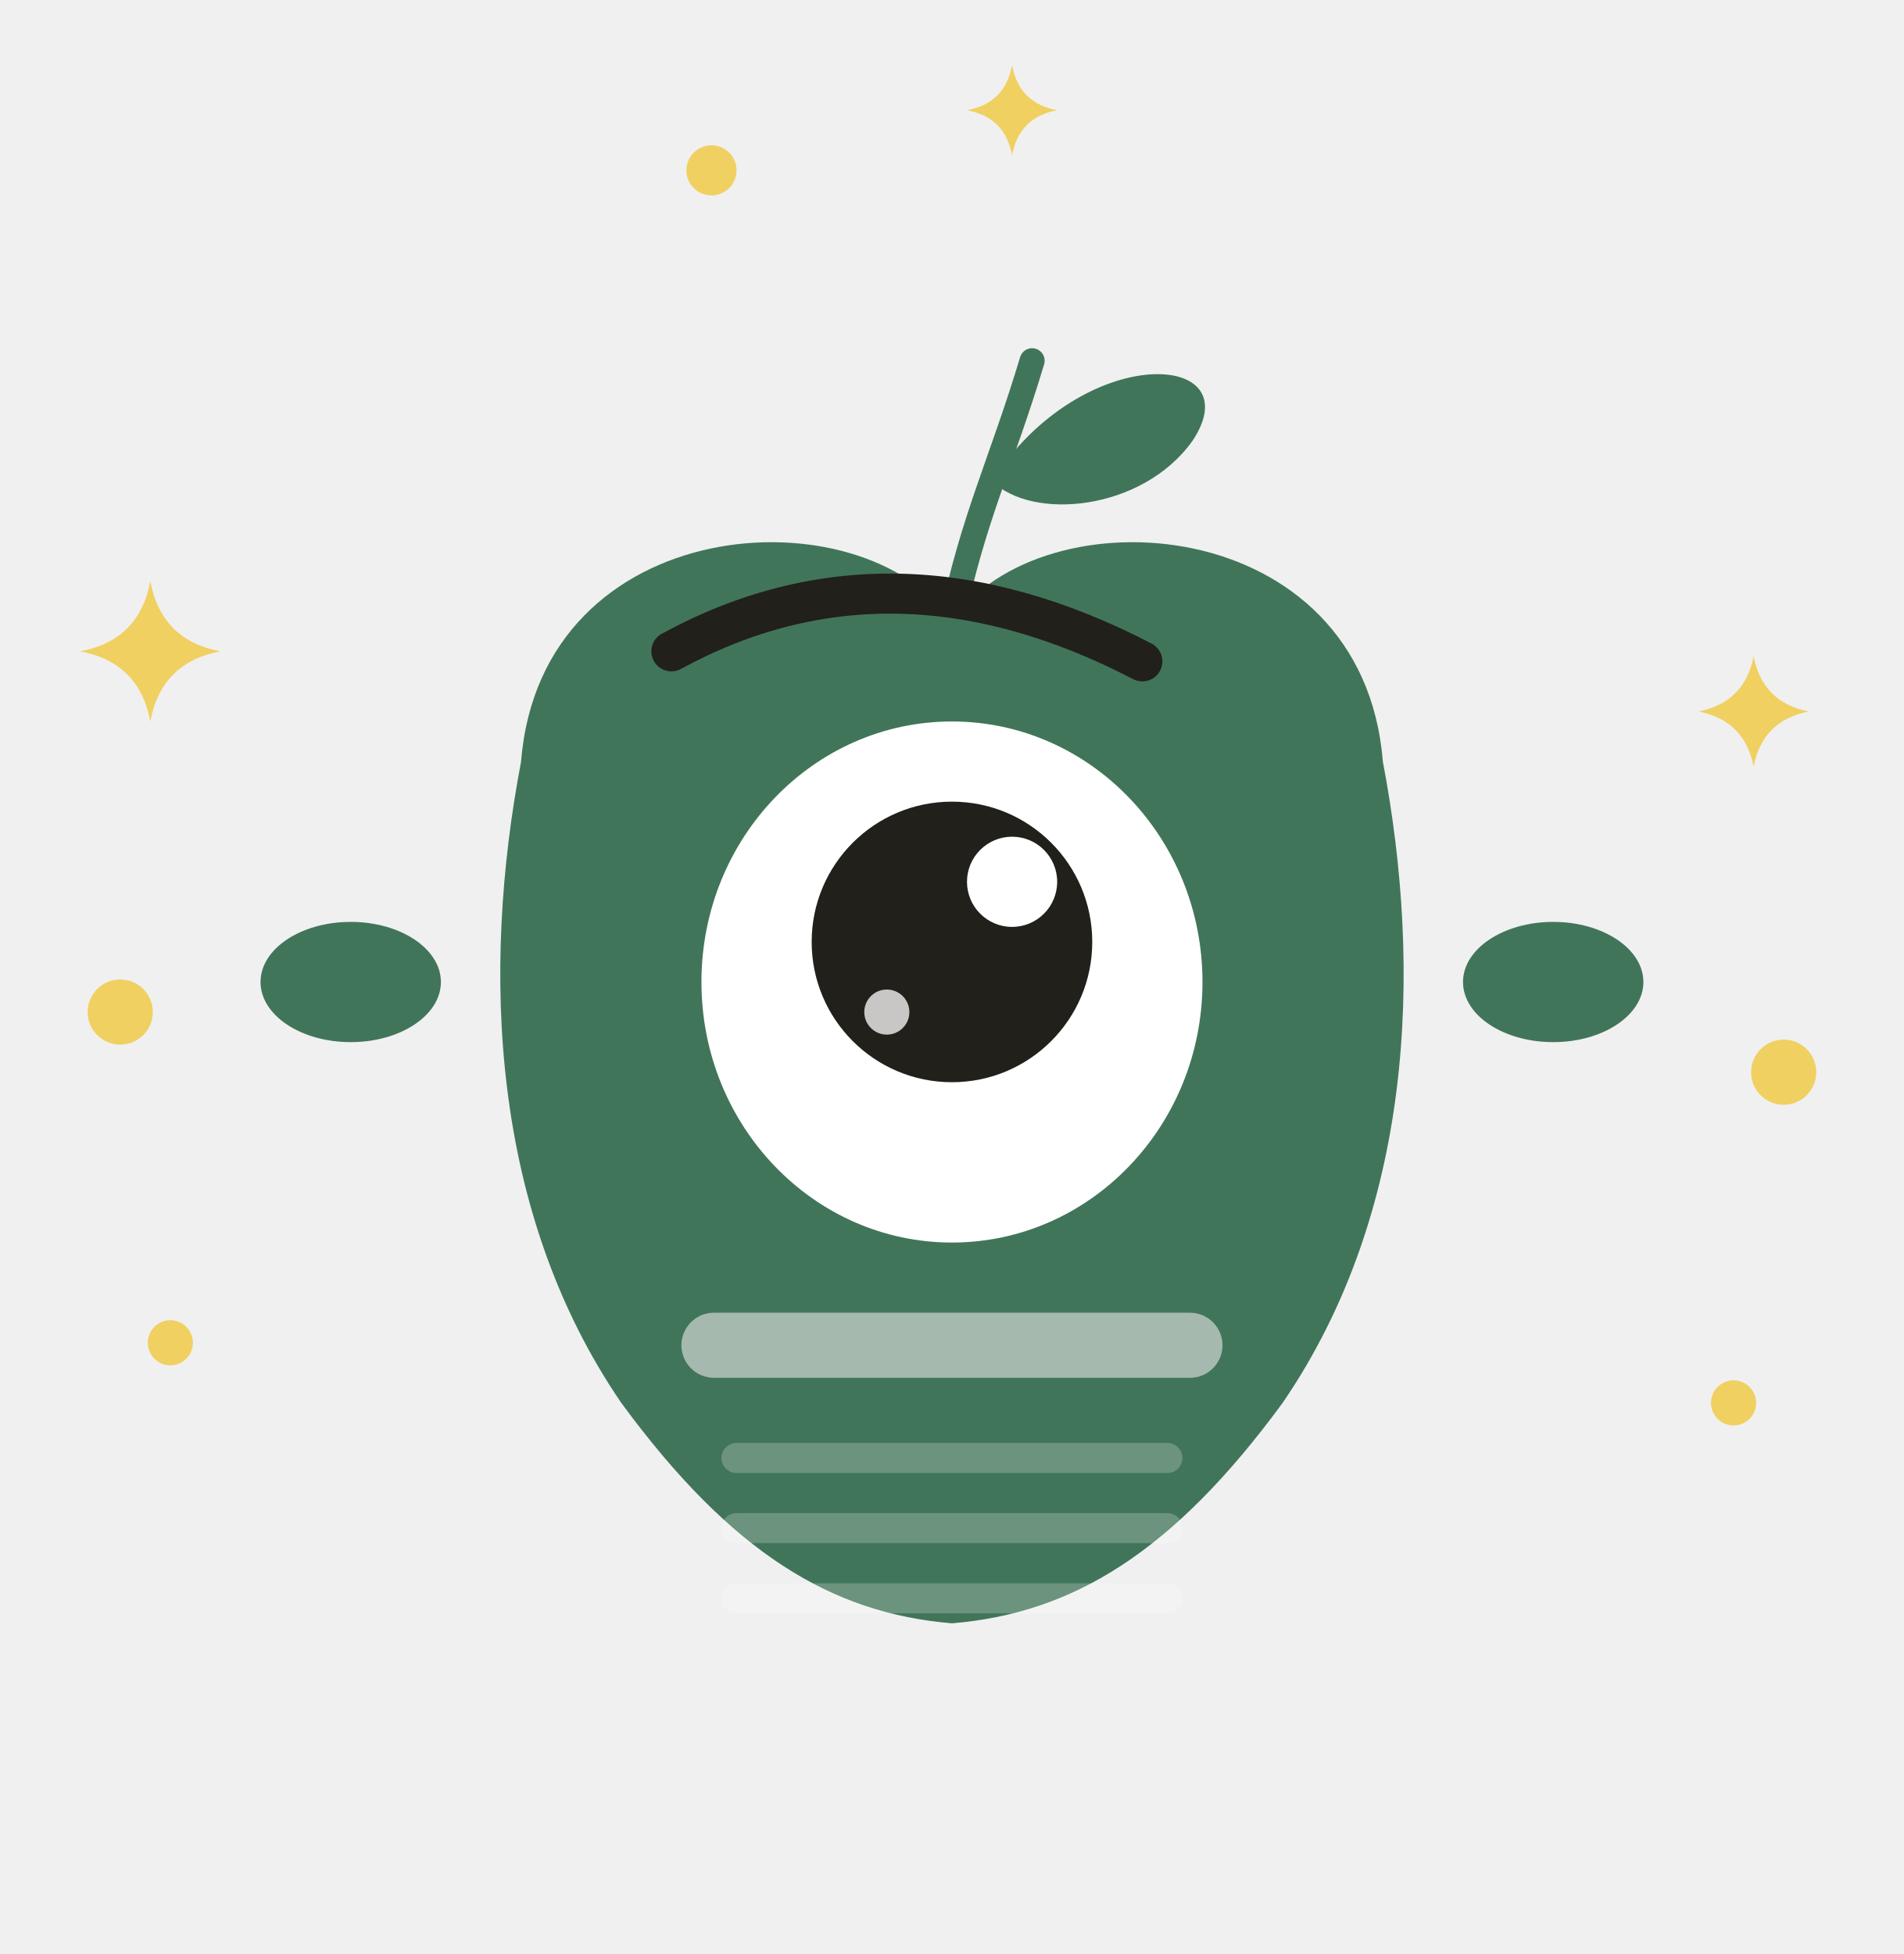
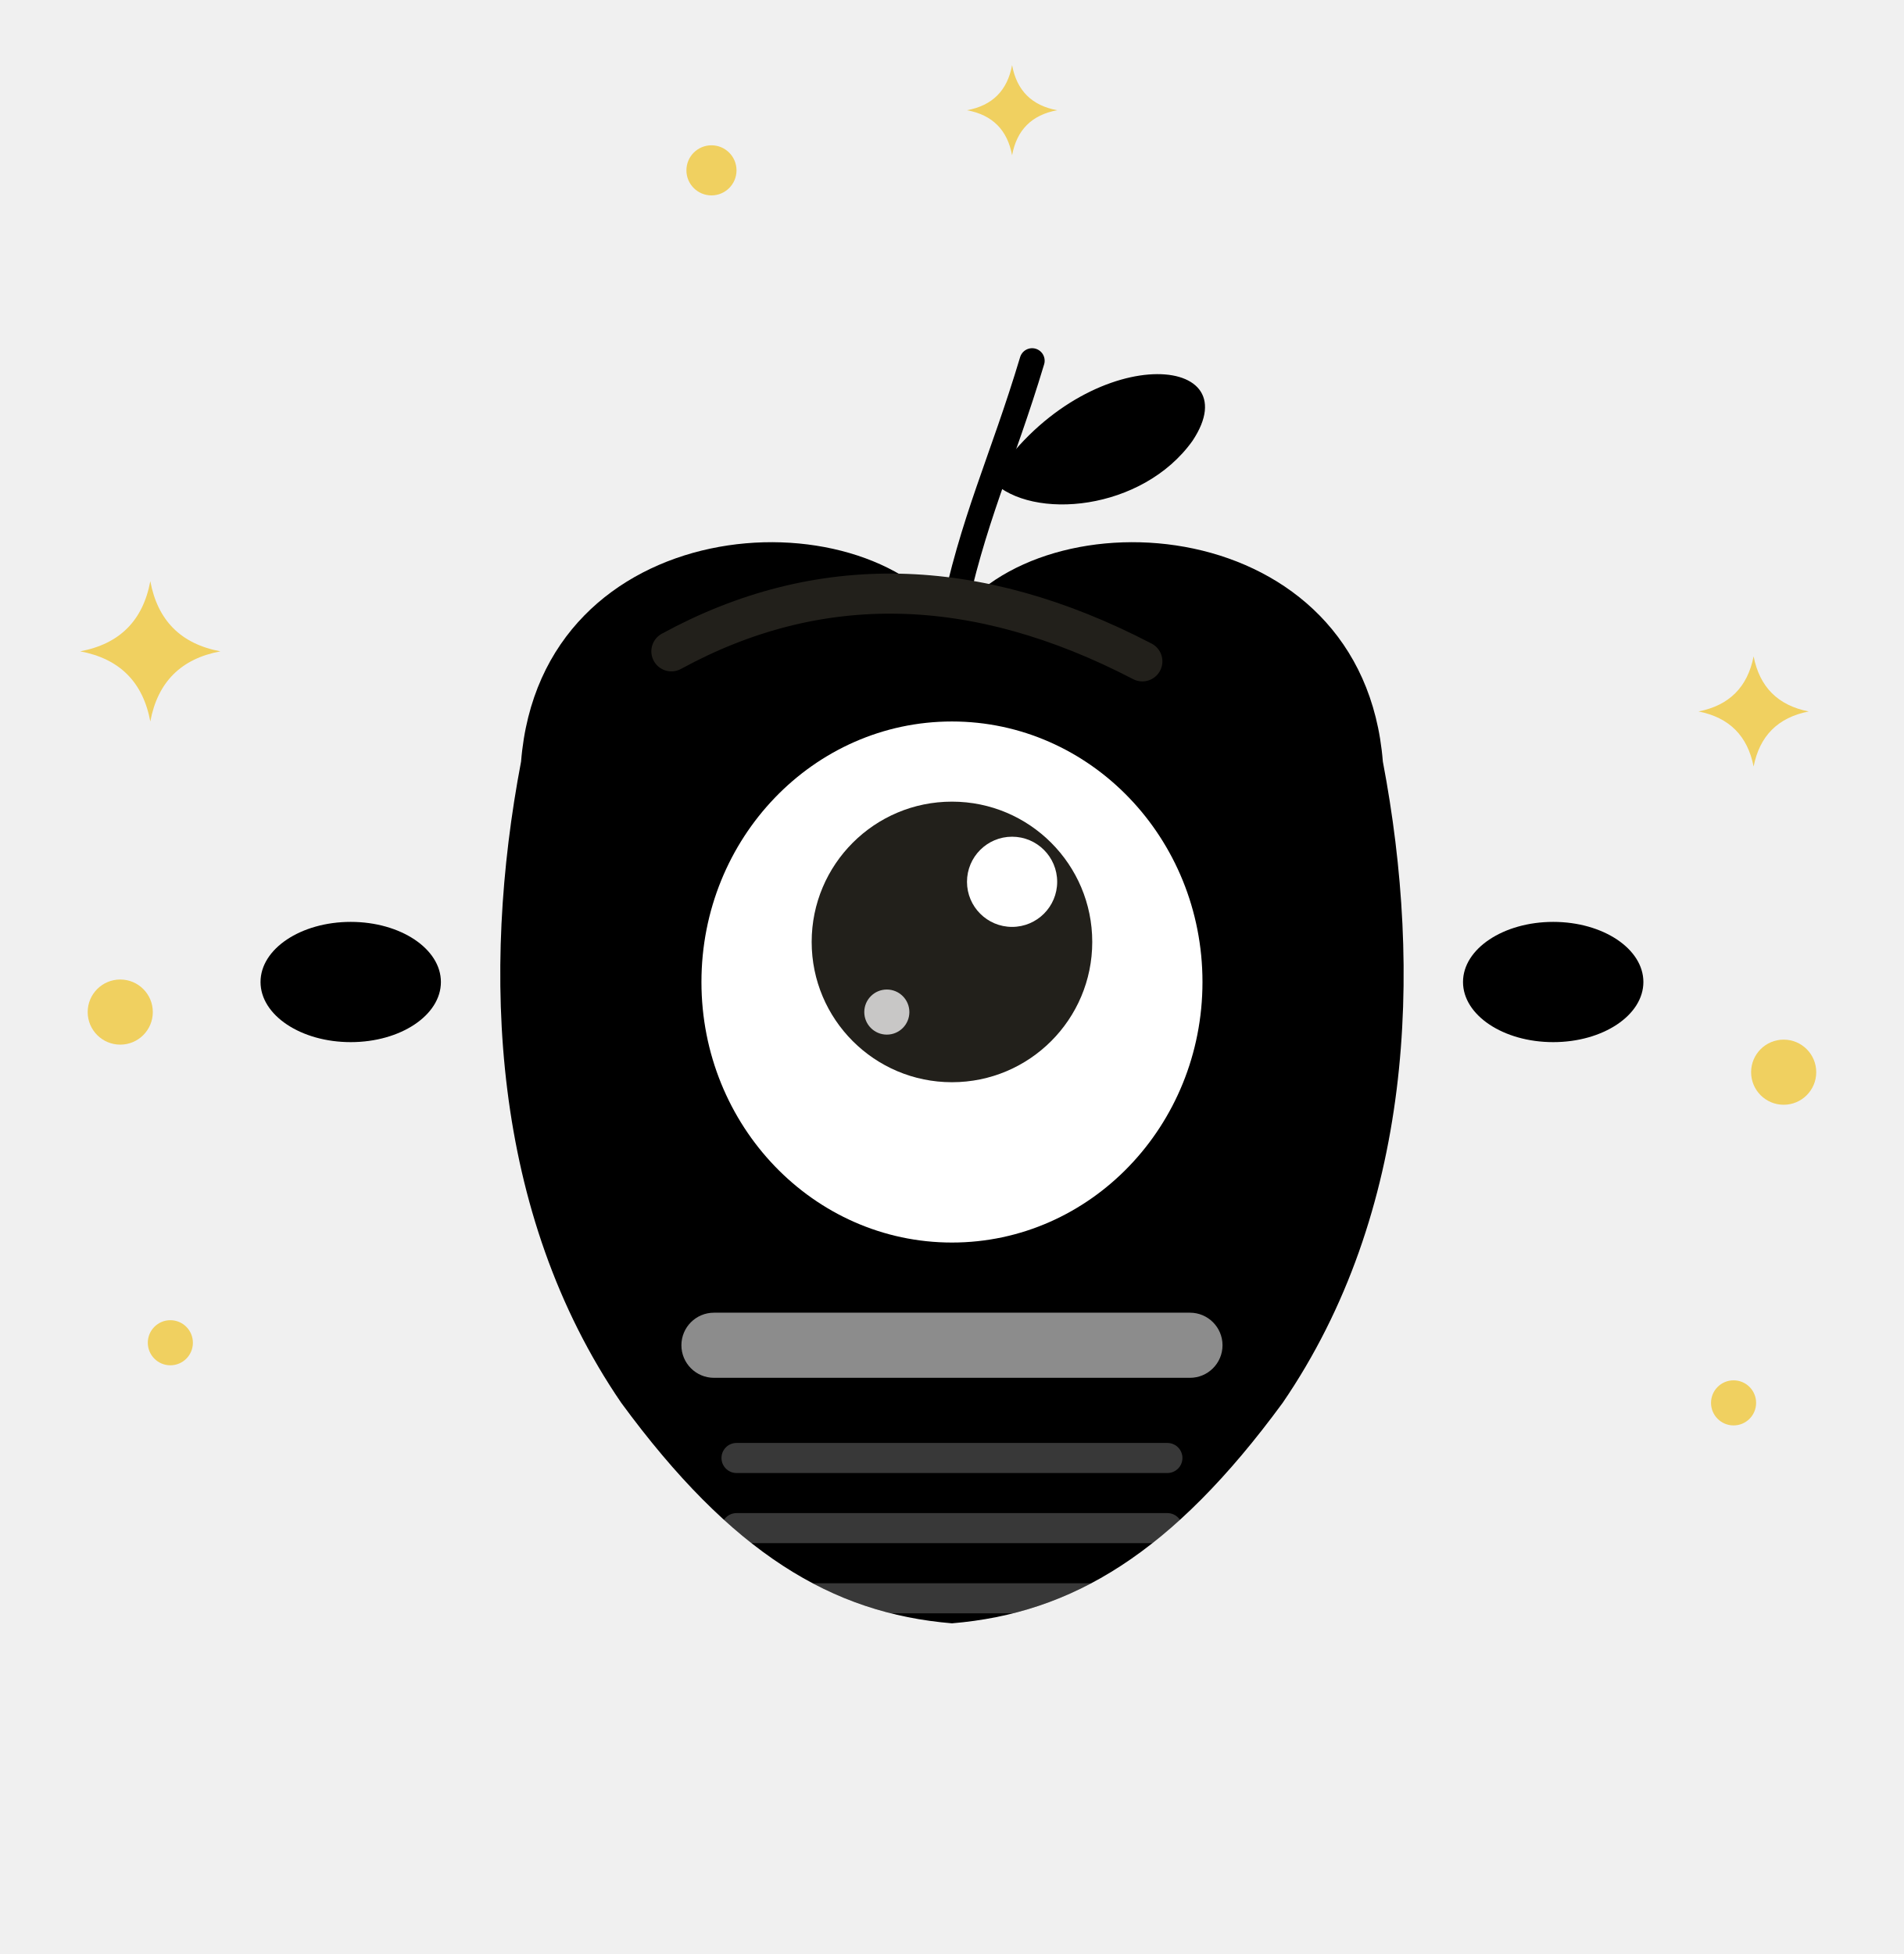
<svg xmlns="http://www.w3.org/2000/svg" viewBox="-90 -90 380 390" overflow="visible">
  <style>
    @keyframes lago-hop { 0%{transform:translateY(0) rotate(0deg)} 18%{transform:translateY(0) scaleY(0.94)} 42%{transform:translateY(-7%) rotate(-2deg)} 62%{transform:translateY(-4%) rotate(2deg)} 82%{transform:translateY(0) scaleY(0.97)} 100%{transform:translateY(0)} }
    @keyframes lago-blink { 0%,92%,100%{transform:scaleY(1)} 96%{transform:scaleY(0.08)} }
    @keyframes lago-cheer-l { 0%,100%{transform:translate(-4%,6%) rotate(-8deg)} 50%{transform:translate(2%,-26%) rotate(16deg)} }
    @keyframes lago-cheer-r { 0%,100%{transform:translate(4%,6%) rotate(8deg)} 50%{transform:translate(-2%,-26%) rotate(-16deg)} }
    @keyframes lago-spark { 0%,100%{transform:scale(0.5);opacity:0.35} 50%{transform:scale(1);opacity:1} }
    @keyframes lago-star { 0%,100%{transform:scale(0.45) rotate(-18deg);opacity:0.4} 50%{transform:scale(1) rotate(12deg);opacity:1} }
    .l-body { transform-box:fill-box; transform-origin:100px 120px; animation:lago-hop 1.15s cubic-bezier(.3,.7,.4,1) infinite; }
    .l-arm-l { transform-box:fill-box; transform-origin:80% 50%; animation:lago-cheer-l 0.575s ease-in-out infinite; }
    .l-arm-r { transform-box:fill-box; transform-origin:20% 50%; animation:lago-cheer-r 0.575s ease-in-out infinite; }
    .l-eye { transform-box:fill-box; transform-origin:center; animation:lago-blink 6.5s ease-in-out infinite; }
    .l-spark { transform-box:fill-box; transform-origin:center; }
  </style>
+   <defs>
+     <clipPath id="lago-body-f">
+       <path d="M 100 34 C 82 8, 18 12, 14 62 C 6 104, 8 152, 34 190 C 56 220, 76 232, 100 234 C 124 232, 144 220, 166 190 C 192 152, 194 104, 186 62 C 182 12, 118 8, 100 34 Z" />
+     </clipPath>
+   </defs>
  <g class="l-body">
-     <path d="M 100 34 C 82 8, 18 12, 14 62 C 6 104, 8 152, 34 190 C 56 220, 76 232, 100 234 C 124 232, 144 220, 166 190 C 192 152, 194 104, 186 62 C 182 12, 118 8, 100 34 Z" fill="#41755A" />
-     <path d="M 100 34 C 104 14, 110 2, 116 -18" fill="none" stroke="#41755A" stroke-width="5" stroke-linecap="round" />
-     <path d="M 108 6 C 126 -22, 160 -20, 148 -2 C 138 12, 116 14, 108 6 Z" fill="#41755A" />
-     <rect x="46" y="172" width="108" height="13" rx="6.5" fill="rgba(0,0,0,0.15)" />
-     <rect x="46" y="172" width="108" height="13" rx="6.5" fill="rgba(255,255,255,0.55)" />
-     <rect x="54" y="198" width="92" height="6" rx="3" fill="rgba(255,255,255,0.22)" />
-     <rect x="54" y="212" width="92" height="6" rx="3" fill="rgba(255,255,255,0.22)" />
-     <rect x="54" y="226" width="92" height="6" rx="3" fill="rgba(255,255,255,0.22)" />
-     <ellipse class="l-arm-l" cx="-20" cy="106" rx="18" ry="12" fill="#41755A" />
-     <ellipse class="l-arm-r" cx="220" cy="106" rx="18" ry="12" fill="#41755A" />
+     <path d="M 100 34 C 82 8, 18 12, 14 62 C 6 104, 8 152, 34 190 C 56 220, 76 232, 100 234 C 124 232, 144 220, 166 190 C 192 152, 194 104, 186 62 C 182 12, 118 8, 100 34 Z" fill="currentColor" />
+     <path d="M 100 34 C 104 14, 110 2, 116 -18" fill="none" stroke="currentColor" stroke-width="5" stroke-linecap="round" />
+     <path d="M 108 6 C 126 -22, 160 -20, 148 -2 C 138 12, 116 14, 108 6 Z" fill="currentColor" />
+     <g clip-path="url(#lago-body-f)">
+       <rect x="46" y="172" width="108" height="13" rx="6.5" fill="rgba(0,0,0,0.15)" />
+       <rect x="46" y="172" width="108" height="13" rx="6.5" fill="rgba(255,255,255,0.55)" />
+       <rect x="54" y="198" width="92" height="6" rx="3" fill="rgba(255,255,255,0.22)" />
+       <rect x="54" y="212" width="92" height="6" rx="3" fill="rgba(255,255,255,0.22)" />
+       <rect x="54" y="226" width="92" height="6" rx="3" fill="rgba(255,255,255,0.22)" />
+     </g>
+     <ellipse class="l-arm-l" cx="-20" cy="106" rx="18" ry="12" fill="currentColor" />
+     <ellipse class="l-arm-r" cx="220" cy="106" rx="18" ry="12" fill="currentColor" />
    <g fill="#F0D060">
      <path class="l-spark" style="animation:lago-star 2.3s ease-in-out infinite" d="M 0 -14 Q 2.2 -2.2 14 0 Q 2.2 2.2 0 14 Q -2.2 2.2 -14 0 Q -2.2 -2.2 0 -14 Z" transform="translate(-60 40)" />
      <path class="l-spark" style="animation:lago-star 2.6s ease-in-out infinite 0.6s" d="M 0 -11 Q 1.8 -1.8 11 0 Q 1.8 1.8 0 11 Q -1.8 1.8 -11 0 Q -1.8 -1.8 0 -11 Z" transform="translate(260 52)" />
      <path class="l-spark" style="animation:lago-star 2.1s ease-in-out infinite 1s" d="M 0 -9 Q 1.4 -1.4 9 0 Q 1.4 1.4 0 9 Q -1.4 1.4 -9 0 Q -1.4 -1.4 0 -9 Z" transform="translate(112 -68)" />
      <circle class="l-spark" style="animation:lago-spark 2.1s ease-in-out infinite" cx="-66" cy="112" r="6.5" />
      <circle class="l-spark" style="animation:lago-spark 2.1s ease-in-out infinite 0.5s" cx="266" cy="124" r="6.5" />
      <circle class="l-spark" style="animation:lago-spark 1.7s ease-in-out infinite 0.9s" cx="-56" cy="178" r="4.5" />
      <circle class="l-spark" style="animation:lago-spark 1.9s ease-in-out infinite 0.2s" cx="256" cy="190" r="4.5" />
      <circle class="l-spark" style="animation:lago-spark 2s ease-in-out infinite 0.35s" cx="52" cy="-56" r="5" />
    </g>
    <g class="l-eye">
      <ellipse cx="100" cy="106" rx="50" ry="52" fill="#FFFFFF" />
      <g>
        <circle cx="100" cy="98" r="28" fill="#22201B" />
        <circle cx="112" cy="86" r="9" fill="#FFFFFF" />
        <circle cx="87" cy="112" r="4.5" fill="#FFFFFF" opacity="0.75" />
      </g>
    </g>
    <path d="M 44 40 Q 88 16 138 42" fill="none" stroke="#22201B" stroke-width="8" stroke-linecap="round" stroke-linejoin="round" />
  </g>
</svg>
